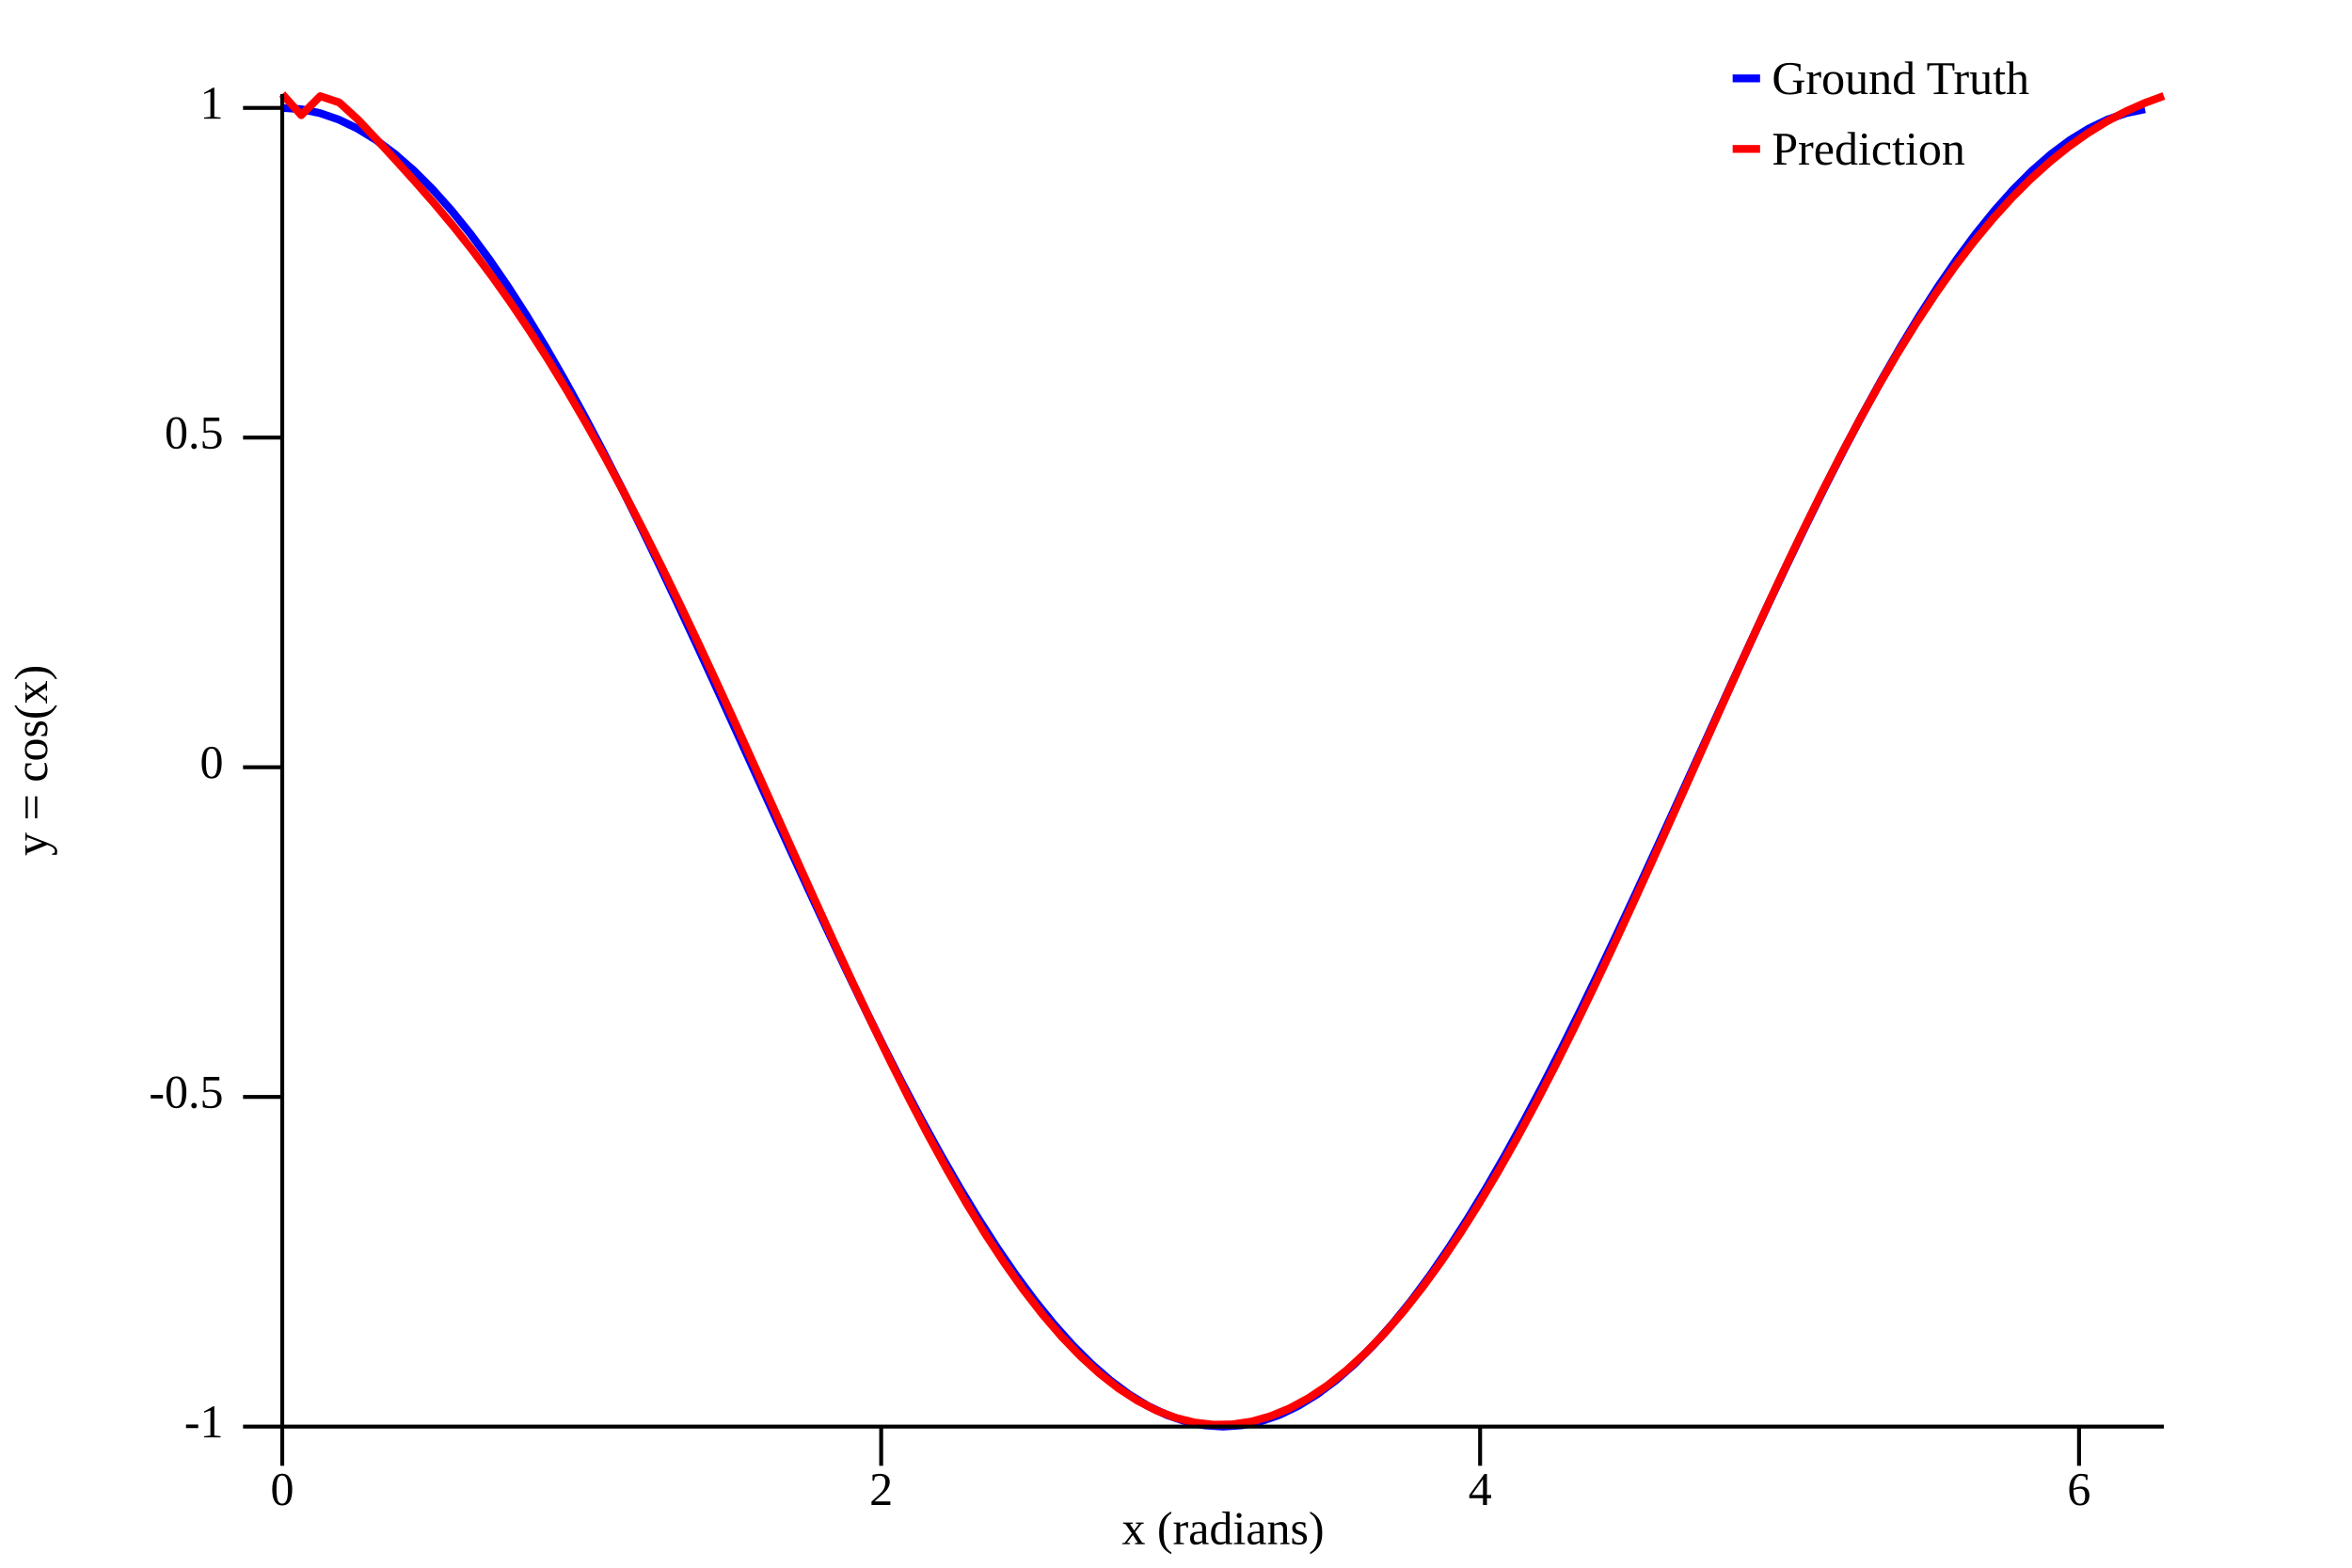
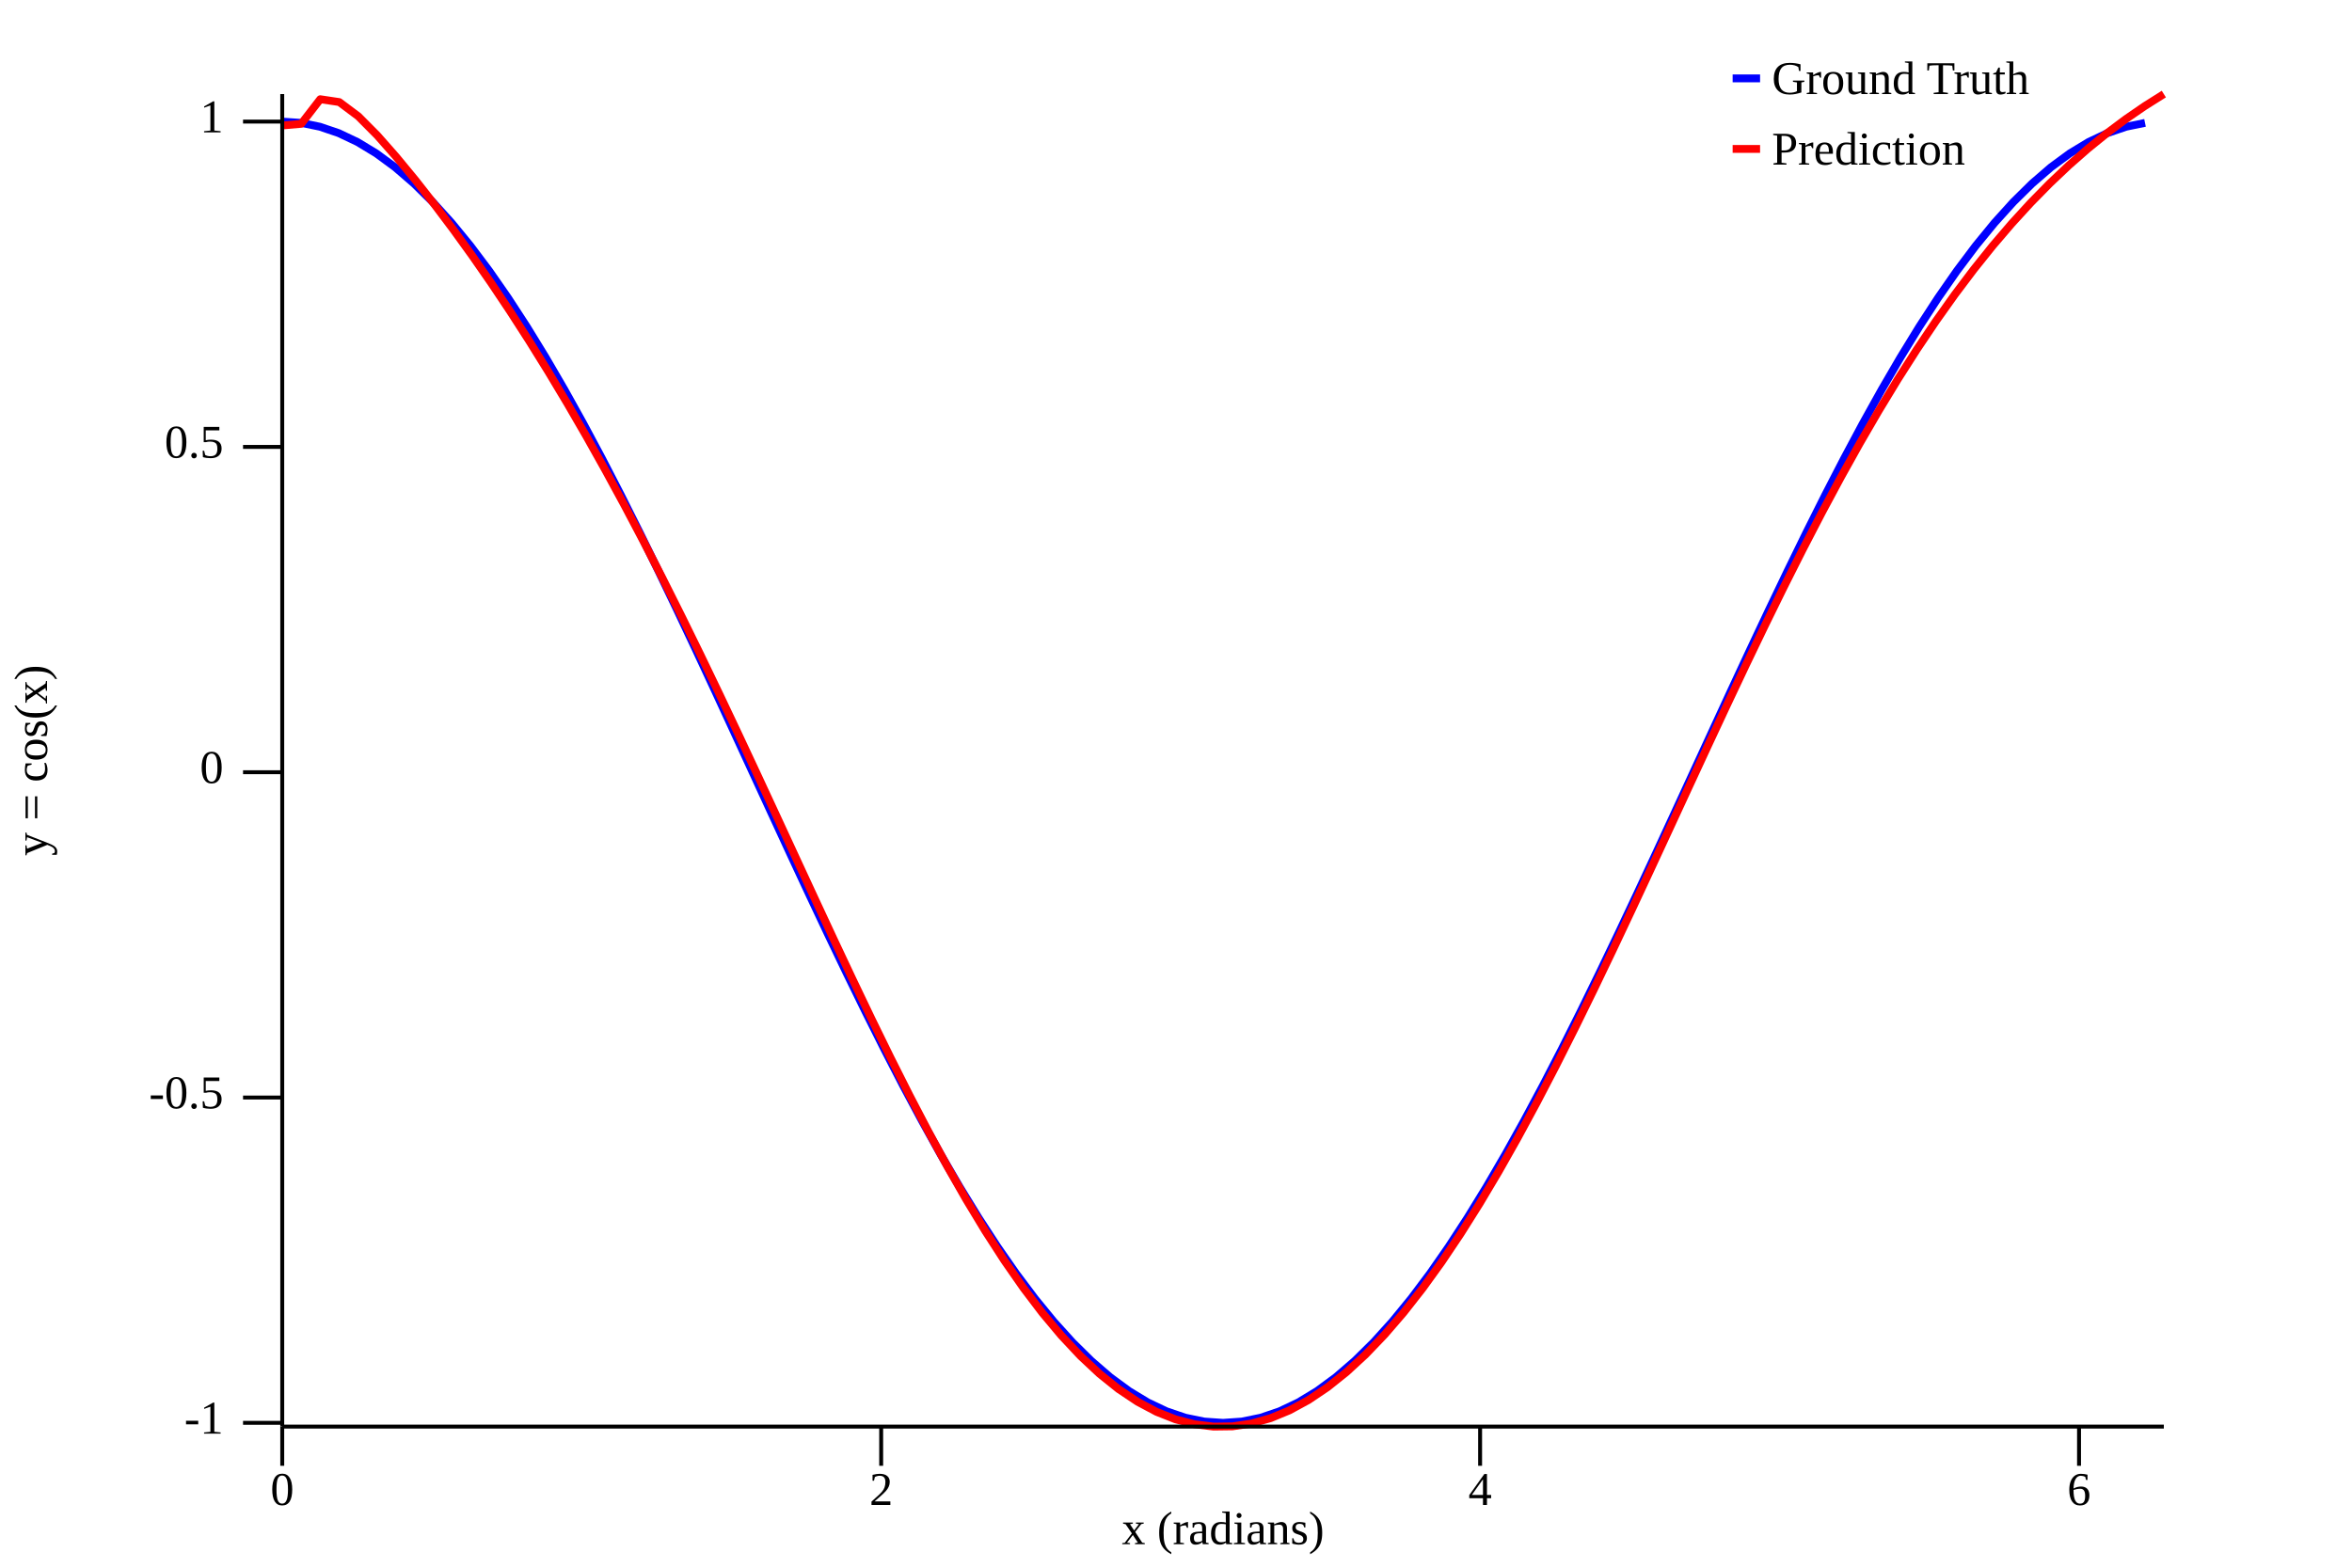
<svg xmlns="http://www.w3.org/2000/svg" viewBox="0 0 600 400">
  <g transform="translate(72, 364)">
    <g>
      <g>
-         <path d="M0,-336.466 L0,-336.466 L4.8,-336.134 L9.6,-335.139 L14.4,-333.486 L19.2,-331.18 L24,-328.232 L28.8,-324.652 L33.6,-320.454 L38.4,-315.656 L43.2,-310.276 L48,-304.336 L52.8,-297.858 L57.6,-290.869 L62.4,-283.396 L67.2,-275.468 L72,-267.118 L76.8,-258.376 L81.6,-249.28 L86.4,-239.863 L91.2,-230.163 L96,-220.22 L100.8,-210.071 L105.6,-199.756 L110.4,-189.318 L115.2,-178.796 L120,-168.233 L124.8,-157.669 L129.6,-147.148 L134.4,-136.709 L139.2,-126.395 L144,-116.246 L148.8,-106.302 L153.6,-96.603 L158.4,-87.186 L163.2,-78.089 L168,-69.348 L172.8,-60.997 L177.6,-53.07 L182.4,-45.596 L187.2,-38.607 L192,-32.13 L196.8,-26.189 L201.6,-20.809 L206.4,-16.011 L211.2,-11.814 L216,-8.234 L220.8,-5.285 L225.6,-2.98 L230.4,-1.327 L235.2,-0.332 L240,-0 L244.8,-0.332 L249.6,-1.327 L254.4,-2.98 L259.2,-5.285 L264,-8.234 L268.8,-11.814 L273.6,-16.011 L278.4,-20.809 L283.2,-26.189 L288,-32.13 L292.8,-38.607 L297.6,-45.596 L302.4,-53.07 L307.2,-60.997 L312,-69.348 L316.8,-78.089 L321.6,-87.186 L326.4,-96.603 L331.2,-106.302 L336,-116.246 L340.8,-126.395 L345.6,-136.709 L350.4,-147.148 L355.2,-157.669 L360,-168.233 L364.8,-178.796 L369.6,-189.318 L374.4,-199.756 L379.2,-210.071 L384,-220.22 L388.8,-230.163 L393.6,-239.863 L398.4,-249.28 L403.2,-258.376 L408,-267.118 L412.8,-275.468 L417.6,-283.396 L422.4,-290.869 L427.2,-297.858 L432,-304.336 L436.8,-310.276 L441.6,-315.656 L446.4,-320.454 L451.2,-324.652 L456,-328.232 L460.8,-331.18 L465.6,-333.486 L470.4,-335.139 L475.2,-336.134" fill="none" stroke="blue" stroke-linejoin="round" stroke-width="2" />
+         <path d="M0,-332.976 L0,-332.976 L4.8,-332.648 L9.6,-331.667 L14.4,-330.035 L19.2,-327.76 L24,-324.851 L28.8,-321.318 L33.6,-317.176 L38.4,-312.442 L43.2,-307.133 L48,-301.271 L52.8,-294.879 L57.6,-287.982 L62.4,-280.608 L67.2,-272.785 L72,-264.545 L76.8,-255.919 L81.6,-246.943 L86.4,-237.65 L91.2,-228.079 L96,-218.267 L100.8,-208.252 L105.6,-198.074 L110.4,-187.774 L115.2,-177.391 L120,-166.967 L124.8,-156.544 L129.6,-146.161 L134.4,-135.861 L139.2,-125.683 L144,-115.668 L148.8,-105.856 L153.6,-96.284 L158.4,-86.992 L163.2,-78.016 L168,-69.39 L172.8,-61.15 L177.6,-53.327 L182.4,-45.952 L187.2,-39.056 L192,-32.664 L196.8,-26.802 L201.6,-21.493 L206.4,-16.758 L211.2,-12.617 L216,-9.084 L220.8,-6.174 L225.6,-3.899 L230.4,-2.268 L235.2,-1.287 L240,-0.959 L244.8,-1.287 L249.6,-2.268 L254.4,-3.899 L259.2,-6.174 L264,-9.084 L268.8,-12.617 L273.6,-16.758 L278.4,-21.493 L283.2,-26.802 L288,-32.664 L292.8,-39.056 L297.6,-45.952 L302.4,-53.327 L307.2,-61.15 L312,-69.39 L316.8,-78.016 L321.6,-86.992 L326.4,-96.284 L331.2,-105.856 L336,-115.668 L340.8,-125.683 L345.6,-135.861 L350.4,-146.161 L355.2,-156.544 L360,-166.967 L364.8,-177.391 L369.6,-187.774 L374.4,-198.074 L379.2,-208.252 L384,-218.267 L388.8,-228.079 L393.6,-237.65 L398.4,-246.943 L403.2,-255.919 L408,-264.545 L412.8,-272.785 L417.6,-280.608 L422.4,-287.982 L427.2,-294.879 L432,-301.271 L436.8,-307.133 L441.6,-312.442 L446.4,-317.176 L451.2,-321.318 L456,-324.851 L460.8,-327.76 L465.6,-330.035 L470.4,-331.667 L475.2,-332.648" fill="none" stroke="blue" stroke-linejoin="round" stroke-width="2" />
      </g>
    </g>
    <g transform="translate(380, -340)">
      <text font-size="12" text-anchor="start" x="0" y="0">
Ground Truth
</text>
      <line stroke="blue" stroke-width="2" x1="-10" x2="-3" y1="-4" y2="-4" />
    </g>
    <g>
      <g>
-         <path d="M0,-340 L0,-340 L4.848,-334.616 L9.697,-339.462 L14.545,-337.853 L19.394,-333.413 L24.242,-328.246 L29.091,-322.96 L33.939,-317.597 L38.788,-312.067 L43.636,-306.281 L48.485,-300.181 L53.333,-293.731 L58.182,-286.914 L63.03,-279.722 L67.879,-272.15 L72.727,-264.199 L77.576,-255.872 L82.424,-247.178 L87.273,-238.129 L92.121,-228.742 L96.97,-219.04 L101.818,-209.052 L106.667,-198.811 L111.515,-188.357 L116.364,-177.734 L121.212,-166.993 L126.061,-156.186 L130.909,-145.369 L135.758,-134.6 L140.606,-123.939 L145.455,-113.444 L150.303,-103.172 L155.152,-93.179 L160,-83.517 L164.848,-74.233 L169.697,-65.372 L174.545,-56.973 L179.394,-49.071 L184.242,-41.698 L189.091,-34.878 L193.939,-28.635 L198.788,-22.987 L203.636,-17.949 L208.485,-13.533 L213.333,-9.749 L218.182,-6.604 L223.03,-4.102 L227.879,-2.247 L232.727,-1.04 L237.576,-0.48 L242.424,-0.566 L247.273,-1.295 L252.121,-2.661 L256.97,-4.66 L261.818,-7.284 L266.667,-10.525 L271.515,-14.372 L276.364,-18.816 L281.212,-23.842 L286.061,-29.436 L290.909,-35.582 L295.758,-42.262 L300.606,-49.456 L305.455,-57.14 L310.303,-65.291 L315.152,-73.88 L320,-82.878 L324.848,-92.251 L329.697,-101.963 L334.545,-111.977 L339.394,-122.249 L344.242,-132.736 L349.091,-143.391 L353.939,-154.163 L358.788,-165.002 L363.636,-175.856 L368.485,-186.67 L373.333,-197.391 L378.182,-207.967 L383.03,-218.345 L387.879,-228.476 L392.727,-238.315 L397.576,-247.817 L402.424,-256.945 L407.273,-265.665 L412.121,-273.947 L416.97,-281.767 L421.818,-289.109 L426.667,-295.958 L431.515,-302.307 L436.364,-308.154 L441.212,-313.498 L446.061,-318.348 L450.909,-322.71 L455.758,-326.599 L460.606,-330.028 L465.455,-333.016 L470.303,-335.579 L475.152,-337.738 L480,-339.514" fill="none" stroke="red" stroke-linejoin="round" stroke-width="2" />
+         <path d="M0,-331.986 L0,-331.986 L4.848,-332.407 L9.697,-338.683 L14.545,-337.959 L19.394,-334.331 L24.242,-329.449 L29.091,-323.951 L33.939,-318.072 L38.788,-311.894 L43.636,-305.446 L48.485,-298.732 L53.333,-291.752 L58.182,-284.501 L63.03,-276.974 L67.879,-269.167 L72.727,-261.08 L77.576,-252.711 L82.424,-244.064 L87.273,-235.143 L92.121,-225.958 L96.97,-216.52 L101.818,-206.847 L106.667,-196.959 L111.515,-186.882 L116.364,-176.647 L121.212,-166.289 L126.061,-155.848 L130.909,-145.368 L135.758,-134.898 L140.606,-124.488 L145.455,-114.192 L150.303,-104.066 L155.152,-94.163 L160,-84.538 L164.848,-75.245 L169.697,-66.333 L174.545,-57.849 L179.394,-49.837 L184.242,-42.334 L189.091,-35.374 L193.939,-28.988 L198.788,-23.198 L203.636,-18.026 L208.485,-13.486 L213.333,-9.592 L218.182,-6.352 L223.03,-3.77 L227.879,-1.851 L232.727,-0.595 L237.576,-0 L242.424,-0.064 L247.273,-0.782 L252.121,-2.148 L256.97,-4.155 L261.818,-6.795 L266.667,-10.059 L271.515,-13.934 L276.364,-18.41 L281.212,-23.471 L286.061,-29.101 L290.909,-35.283 L295.758,-41.996 L300.606,-49.217 L305.455,-56.919 L310.303,-65.075 L315.152,-73.653 L320,-82.617 L324.848,-91.929 L329.697,-101.55 L334.545,-111.434 L339.394,-121.537 L344.242,-131.81 L349.091,-142.204 L353.939,-152.668 L358.788,-163.153 L363.636,-173.607 L368.485,-183.983 L373.333,-194.233 L378.182,-204.314 L383.03,-214.185 L387.879,-223.807 L392.727,-233.149 L397.576,-242.181 L402.424,-250.879 L407.273,-259.224 L412.121,-267.201 L416.97,-274.797 L421.818,-282.008 L426.667,-288.83 L431.515,-295.262 L436.364,-301.31 L441.212,-306.979 L446.061,-312.277 L450.909,-317.214 L455.758,-321.804 L460.606,-326.057 L465.455,-329.989 L470.303,-333.614 L475.152,-336.946 L480,-340" fill="none" stroke="red" stroke-linejoin="round" stroke-width="2" />
      </g>
    </g>
    <g transform="translate(380, -322)">
      <text font-size="12" text-anchor="start" x="0" y="0">
Prediction
</text>
      <line stroke="red" stroke-width="2" x1="-10" x2="-3" y1="-4" y2="-4" />
    </g>
    <g>
      <g>
        <line stroke="black" stroke-width="1" x1="0" x2="0" y1="0" y2="10" />
        <line stroke="black" stroke-width="1" x1="152.789" x2="152.789" y1="0" y2="10" />
        <line stroke="black" stroke-width="1" x1="305.577" x2="305.577" y1="0" y2="10" />
        <line stroke="black" stroke-width="1" x1="458.366" x2="458.366" y1="0" y2="10" />
      </g>
      <line stroke="black" stroke-width="1" x1="0" x2="480" y1="0" y2="0" />
      <g>
        <text font-size="12" text-anchor="middle" x="0" y="20">
0
</text>
        <text font-size="12" text-anchor="middle" x="152.789" y="20">
2
</text>
        <text font-size="12" text-anchor="middle" x="305.577" y="20">
4
</text>
        <text font-size="12" text-anchor="middle" x="458.366" y="20">
6
</text>
      </g>
      <text font-size="12" text-anchor="middle" x="240" y="30">
x (radians)
</text>
    </g>
    <g>
      <g>
-         <line stroke="black" stroke-width="1" x1="0" x2="-10" y1="-0" y2="-0" />
-         <line stroke="black" stroke-width="1" x1="0" x2="-10" y1="-84.116" y2="-84.116" />
-         <line stroke="black" stroke-width="1" x1="0" x2="-10" y1="-168.233" y2="-168.233" />
-         <line stroke="black" stroke-width="1" x1="0" x2="-10" y1="-252.349" y2="-252.349" />
-         <line stroke="black" stroke-width="1" x1="0" x2="-10" y1="-336.466" y2="-336.466" />
+         <line stroke="black" stroke-width="1" x1="0" x2="-10" y1="-0.959" y2="-0.959" />
+         <line stroke="black" stroke-width="1" x1="0" x2="-10" y1="-83.963" y2="-83.963" />
+         <line stroke="black" stroke-width="1" x1="0" x2="-10" y1="-166.967" y2="-166.967" />
+         <line stroke="black" stroke-width="1" x1="0" x2="-10" y1="-249.972" y2="-249.972" />
+         <line stroke="black" stroke-width="1" x1="0" x2="-10" y1="-332.976" y2="-332.976" />
      </g>
      <line stroke="black" stroke-width="1" x1="0" x2="0" y1="0" y2="-340" />
      <g>
-         <text dominant-baseline="middle" font-size="12" text-anchor="end" x="-15" y="-0">
+         <text dominant-baseline="middle" font-size="12" text-anchor="end" x="-15" y="-0.959">
-1
</text>
-         <text dominant-baseline="middle" font-size="12" text-anchor="end" x="-15" y="-84.116">
+         <text dominant-baseline="middle" font-size="12" text-anchor="end" x="-15" y="-83.963">
-0.5
</text>
-         <text dominant-baseline="middle" font-size="12" text-anchor="end" x="-15" y="-168.233">
+         <text dominant-baseline="middle" font-size="12" text-anchor="end" x="-15" y="-166.967">
0
</text>
-         <text dominant-baseline="middle" font-size="12" text-anchor="end" x="-15" y="-252.349">
+         <text dominant-baseline="middle" font-size="12" text-anchor="end" x="-15" y="-249.972">
0.5
</text>
-         <text dominant-baseline="middle" font-size="12" text-anchor="end" x="-15" y="-336.466">
+         <text dominant-baseline="middle" font-size="12" text-anchor="end" x="-15" y="-332.976">
1
</text>
      </g>
      <text font-size="12" text-anchor="middle" transform="rotate(-90 -48 -170)" x="-48" y="-182">
y = cos(x)
</text>
    </g>
  </g>
</svg>
